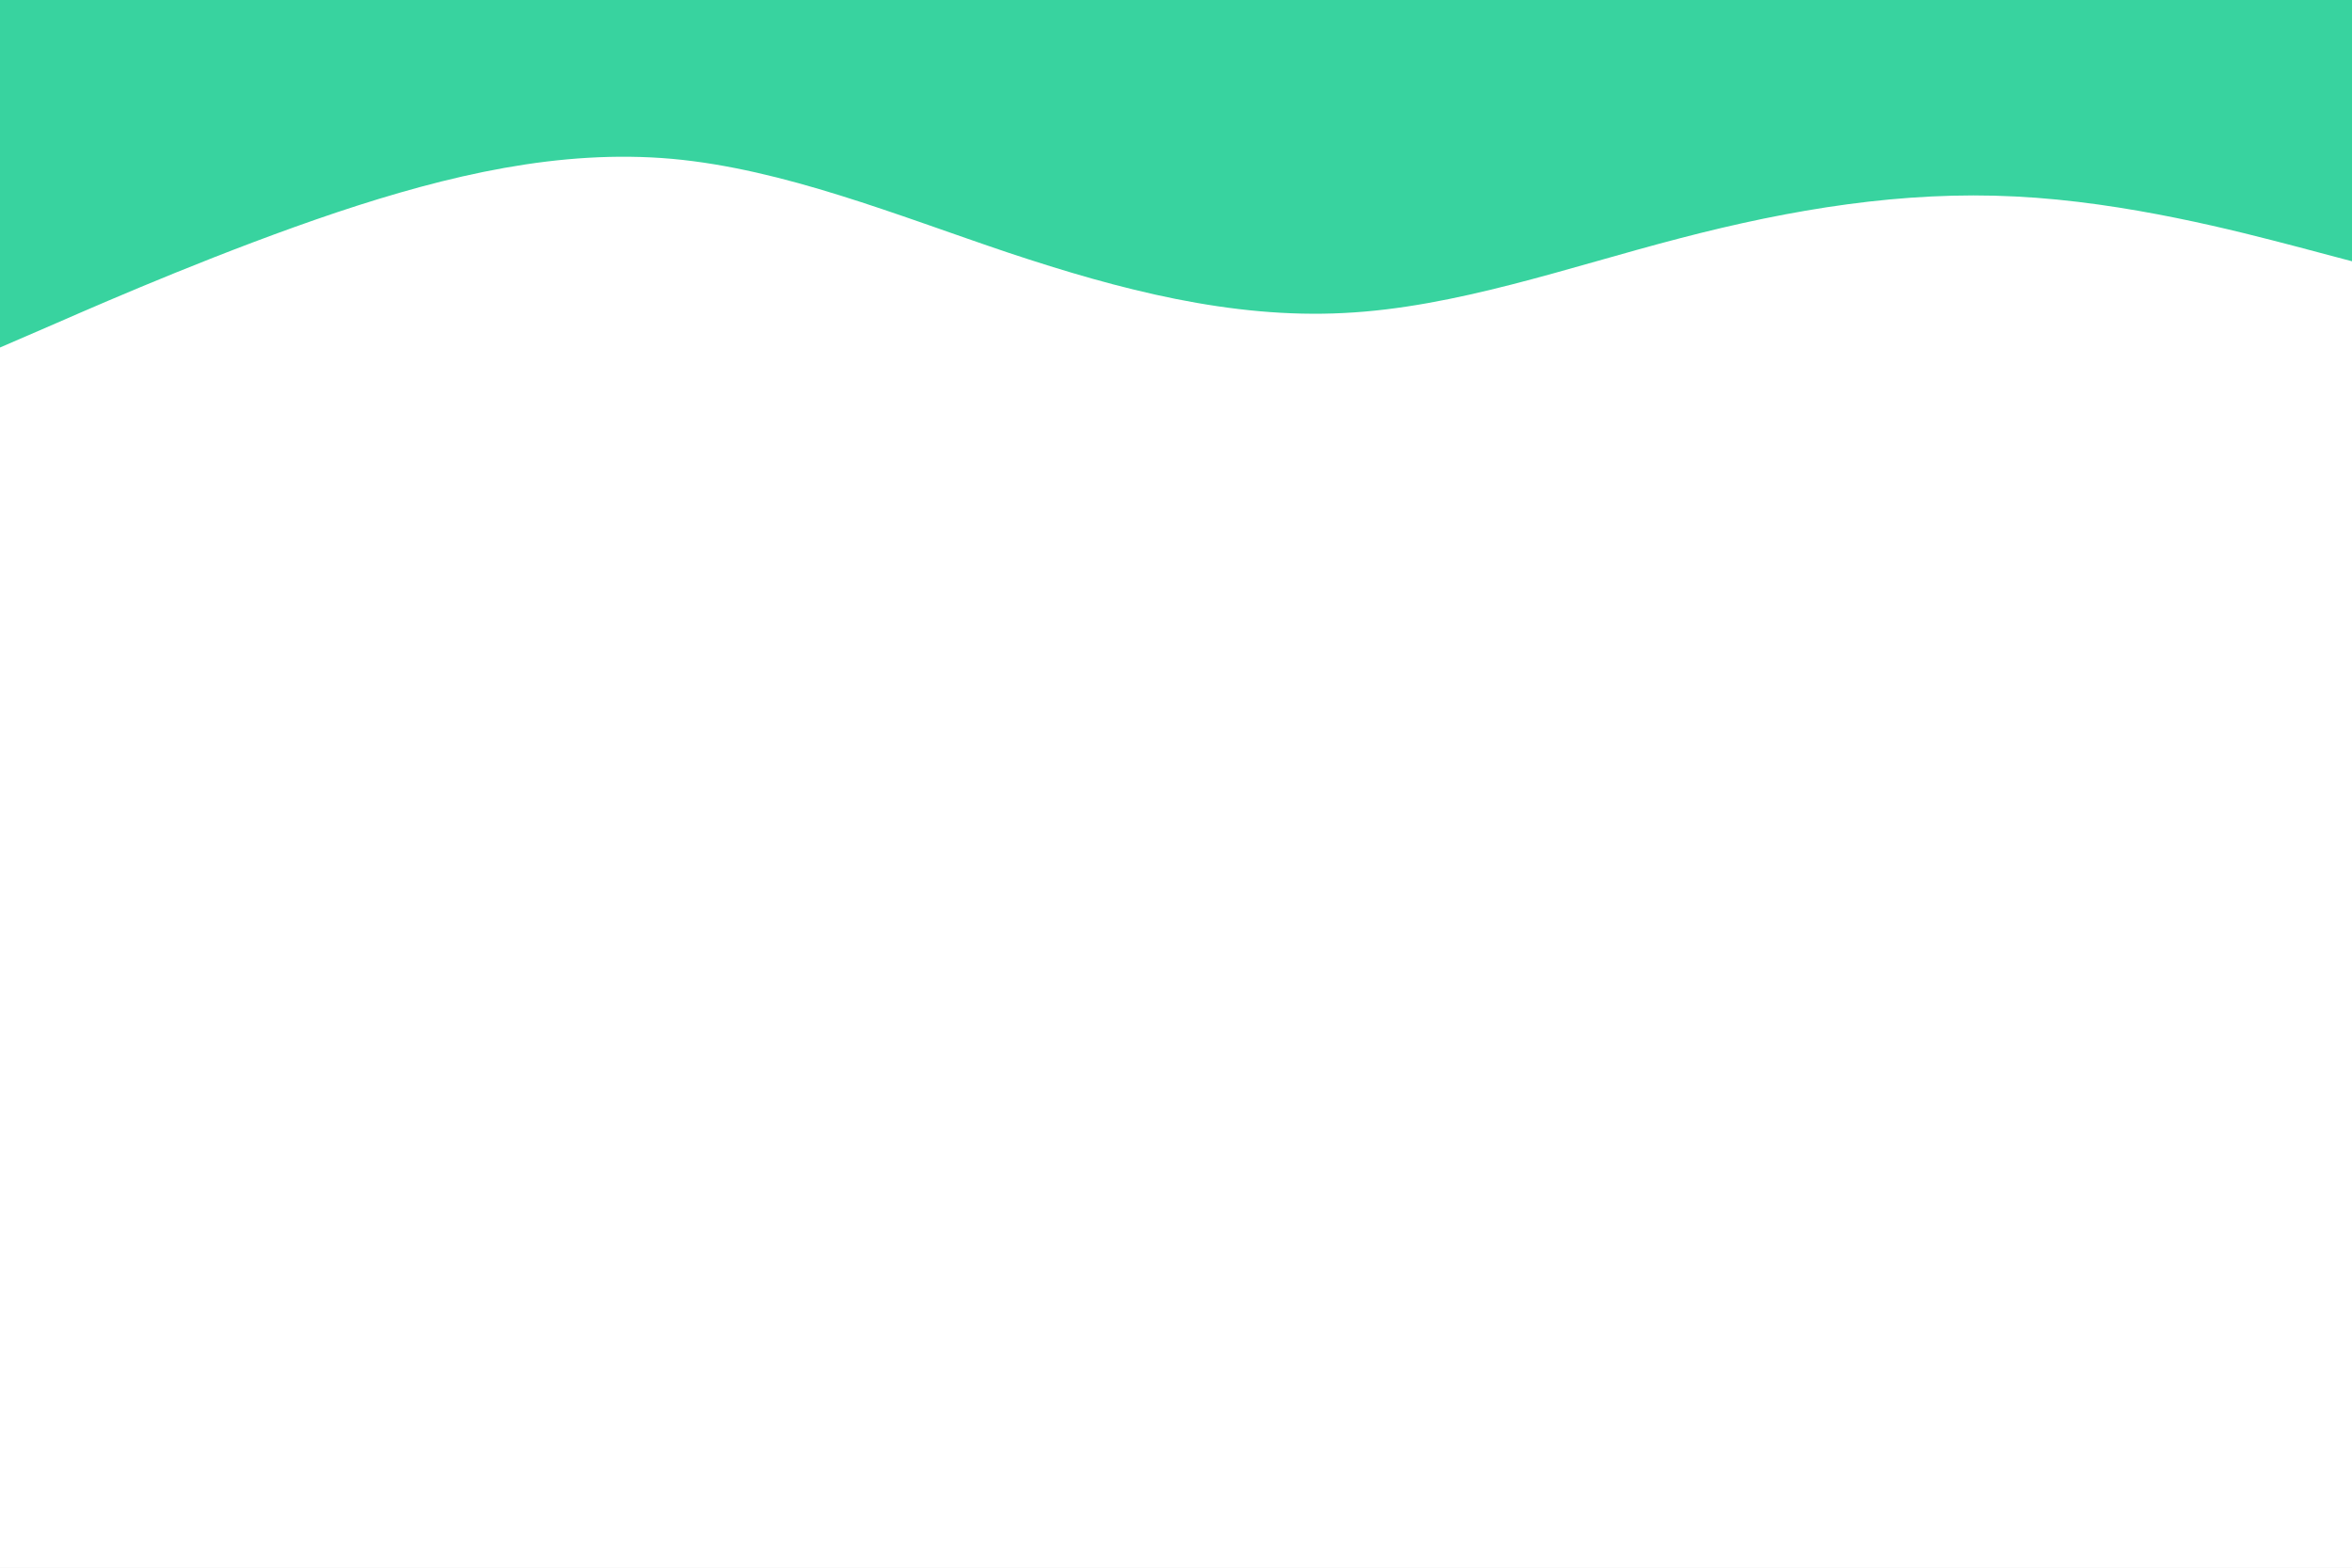
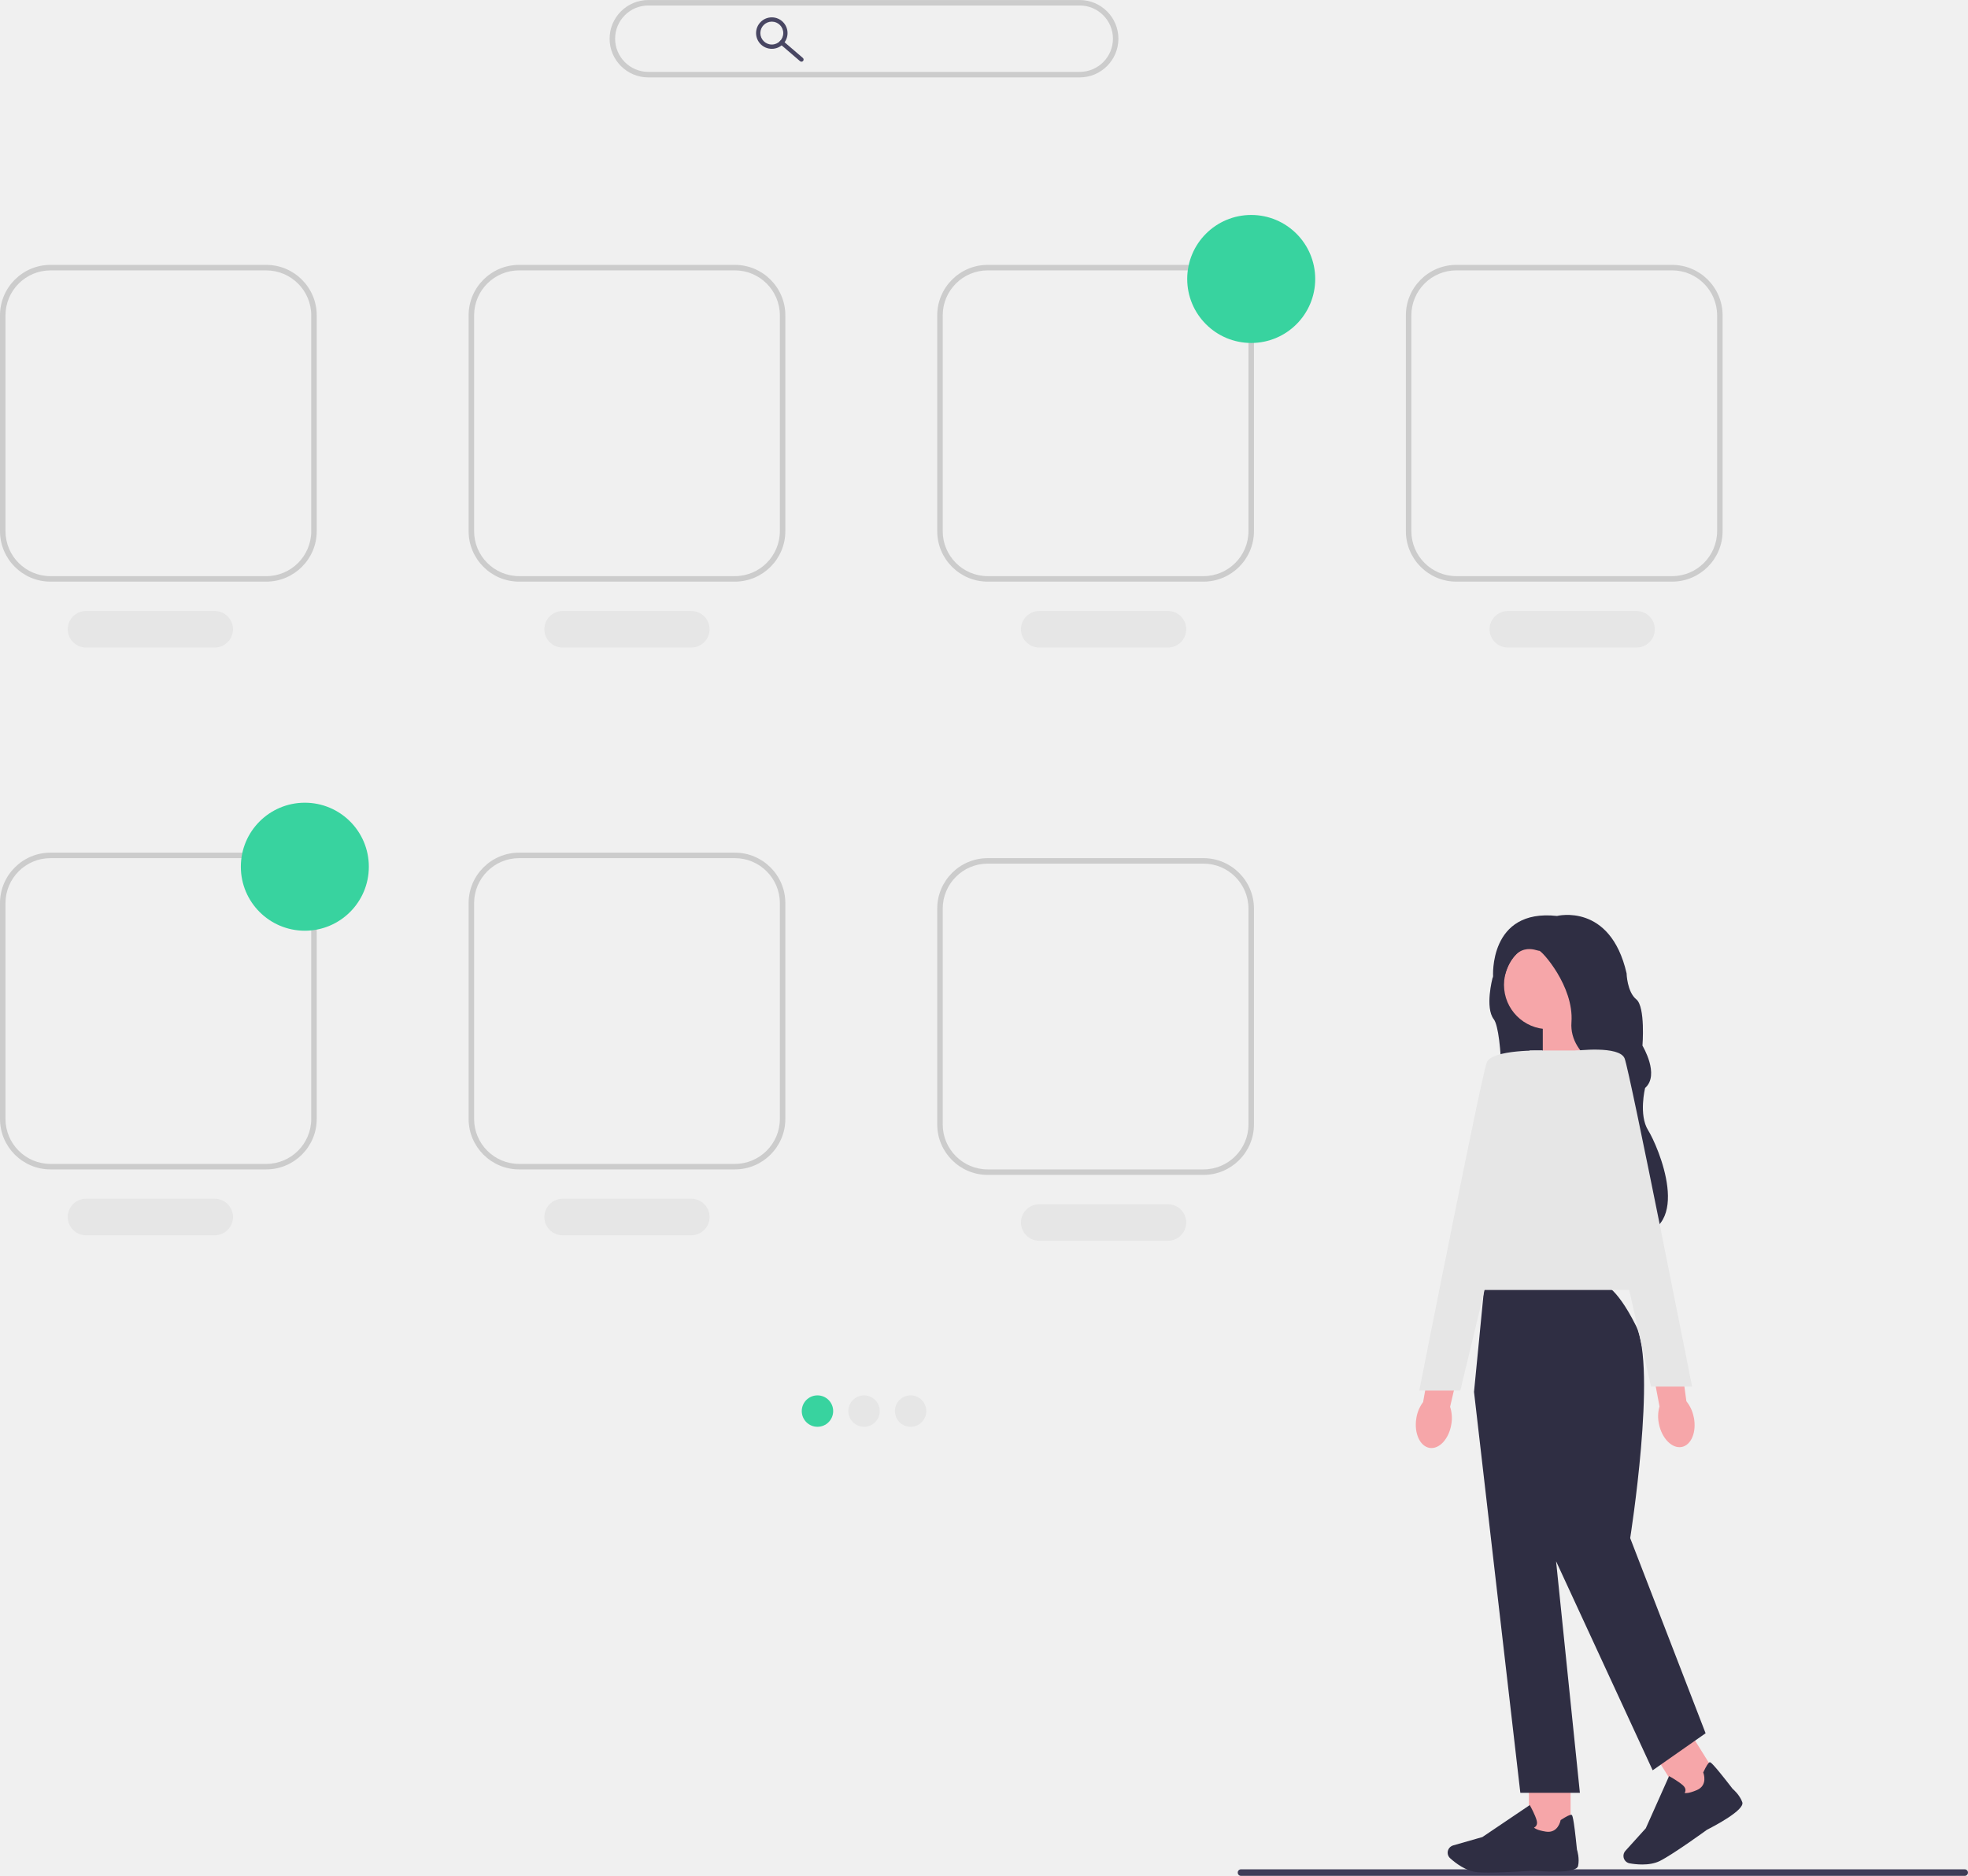
- <svg xmlns="http://www.w3.org/2000/svg" id="visual" viewBox="0 0 900 600" width="900" height="600" version="1.1">
-   <rect x="0" y="0" width="900" height="600" fill="#fff" />
-   <path d="M0 133L21.5 123.7C43 114.3 86 95.7 128.8 81.3C171.7 67 214.3 57 257.2 60.8C300 64.7 343 82.3 385.8 96.7C428.7 111 471.3 122 514.2 119.8C557 117.7 600 102.3 642.8 91.2C685.7 80 728.3 73 771.2 75.2C814 77.3 857 88.7 878.5 94.3L900 100L900 0L878.5 0C857 0 814 0 771.2 0C728.3 0 685.7 0 642.8 0C600 0 557 0 514.2 0C471.3 0 428.7 0 385.8 0C343 0 300 0 257.2 0C214.3 0 171.7 0 128.8 0C86 0 43 0 21.5 0L0 0Z" fill="#38d39f" stroke-linecap="round" stroke-linejoin="miter" />
+ <svg xmlns="http://www.w3.org/2000/svg" width="716.79" height="683.19" viewBox="0 0 716.79 683.19">
+   <path d="m450.81,682c0,.66.53,1.19,1.19,1.19h263.59c.66,0,1.19-.53,1.19-1.19s-.53-1.19-1.19-1.19h-263.59c-.66,0-1.19.53-1.19,1.19Z" fill="#3f3d58" />
+   <g>
+     <path d="m546.64,348.65l-3.05,7.63s-2.81,10.68.48,14.94,4.02,36.87.49,39.28c-3.54,2.41,44.82-22.33,44.82-22.33,0,0-18.88-43.78-19.2-43.94s-12.69-4.02-12.69-4.02l-10.84,8.43Z" fill="#2f2e43" />
+     <polygon points="578.12 386.36 561.92 391.69 561.92 368.37 576.62 368.37 578.12 386.36" fill="#f6a6a9" />
+     <path id="uuid-48393ca6-ae17-4485-8fd8-05ea309d195e-97" d="m528.6,518.76c-.88,5.34-4.44,9.17-7.96,8.56-3.52-.62-5.66-5.45-4.78-10.79.32-2.14,1.17-4.16,2.47-5.9l4.02-22.59,10.93,2.29-5.12,22.02c.67,2.08.83,4.28.44,6.41,0,0,0,0,0,0Z" fill="#f6a6a9" />
+     <rect x="556.86" y="647.44" width="15.18" height="21.53" fill="#f6a6a9" />
+     <path d="m542.08,682c-1.6,0-3.02-.04-4.09-.14-4.03-.37-7.88-3.34-9.81-5.08-.87-.78-1.15-2.03-.69-3.1h0c.32-.77.97-1.35,1.78-1.58l10.65-3.04,17.25-11.64.19.34c.07.13,1.77,3.18,2.33,5.24.22.78.16,1.44-.17,1.94-.23.35-.54.55-.8.67.31.33,1.29.99,4.3,1.47,4.4.7,5.32-3.86,5.36-4.05l.03-.15.13-.08c2.09-1.35,3.38-1.96,3.83-1.83.28.08.74.22,1.99,12.64.13.39,1,3.25.41,5.98-.65,2.97-13.63,1.95-16.23,1.71-.07,0-9.8.7-16.46.7Z" fill="#2f2e43" />
+     <rect x="606.91" y="632.91" width="15.18" height="21.53" transform="translate(-247.53 422.68) rotate(-31.95)" fill="#f6a6a9" />
+     <path d="m598.14,679.05c-1.78,0-3.42-.21-4.58-.42-1.15-.2-2.04-1.11-2.23-2.26h0c-.13-.83.11-1.66.67-2.28l7.43-8.22,8.48-19,.35.19c.13.07,3.18,1.76,4.75,3.21.6.55.9,1.14.88,1.74,0,.42-.17.76-.32.99.44.11,1.62.16,4.43-1.03,4.1-1.73,2.48-6.09,2.4-6.28l-.06-.14.07-.14c1.06-2.25,1.83-3.46,2.28-3.58.28-.08.75-.2,8.38,9.67.31.26,2.57,2.22,3.51,4.86,1.02,2.87-10.54,8.87-12.86,10.04-.07.06-12.17,8.85-17.13,11.35-1.97.99-4.3,1.3-6.43,1.3Z" fill="#2f2e43" />
+     <path d="m583.21,467.41h-42.48l-3.86,39.52,16.87,146.02h21.69l-8.67-84.34,35.18,76.14,19.28-13.49-27.47-71.08s9.81-61.93,2.1-77.35c-7.71-15.42-12.63-15.42-12.63-15.42Z" fill="#2f2e43" />
+     <polygon points="604.34 469.82 530.6 469.82 557.11 382.59 586.51 382.59 604.34 469.82" fill="#e6e6e6" />
+     <path d="m561.75,382.6s-18.31-.48-20.24,4.34c-1.93,4.82-24.58,119.52-24.58,119.52h14.94l29.88-123.86Z" fill="#e6e6e6" />
+     <circle cx="563.93" cy="358.68" r="16.14" fill="#f6a6a9" />
+     <path d="m567.06,333.6s19.44-4.98,25.38,20.88c0,0,.16,6.75,3.53,9.48,3.37,2.73,2.25,16.87,2.25,16.87,0,0,6.43,10.6.96,15.42,0,0-2.41,9.8,1.12,15.42,3.53,5.62,16.87,36.55-5.3,38.43,0,0-11.24-6.79-5.94-27.03,5.3-20.24-.64-31.42-.64-31.42,0,0-17.03-6.17-16.06-19.35.96-13.17-10.92-26.18-11.73-26.02s-9.16-4.66-12.85,10.12l-3.96-.67s-1.66-24.87,23.24-22.14Z" fill="#2f2e43" />
+     <g>
+       <path id="uuid-5634515f-d760-4925-b0a8-442b9e09929d-98" d="m616.92,516.16c1.08,5.31-.89,10.15-4.4,10.83-3.51.67-7.22-3.08-8.3-8.39-.46-2.11-.39-4.31.21-6.39l-4.27-22.54,11.03-1.74,3.03,22.41c1.37,1.71,2.29,3.71,2.69,5.84,0,0,0,0,0,0Z" fill="#f6a6a9" />
+       <path d="m573.66,382.7s16.13-2.04,18.06,2.78c1.93,4.82,24.58,119.52,24.58,119.52h-14.94s-27.69-122.29-27.69-122.29Z" fill="#e6e6e6" />
+     </g>
+   </g>
+   <path d="m96.98,211.83H18.38c-10.13,0-18.38-8.24-18.38-18.38v-78.6c0-10.13,8.24-18.38,18.38-18.38h78.6c10.13,0,18.38,8.24,18.38,18.38v78.6c0,10.13-8.24,18.38-18.38,18.38ZM18.38,98.48c-9.03,0-16.38,7.35-16.38,16.38v78.6c0,9.03,7.35,16.38,16.38,16.38h78.6c9.03,0,16.38-7.35,16.38-16.38v-78.6c0-9.03-7.35-16.38-16.38-16.38H18.38Z" fill="#ccc" />
+   <path d="m267.66,211.83h-78.6c-10.13,0-18.38-8.24-18.38-18.38v-78.6c0-10.13,8.24-18.38,18.38-18.38h78.6c10.13,0,18.38,8.24,18.38,18.38v78.6c0,10.13-8.24,18.38-18.38,18.38Zm-78.6-113.36c-9.03,0-16.38,7.35-16.38,16.38v78.6c0,9.03,7.35,16.38,16.38,16.38h78.6c9.03,0,16.38-7.35,16.38-16.38v-78.6c0-9.03-7.35-16.38-16.38-16.38h-78.6Z" fill="#ccc" />
+   <path d="m267.66,425.9h-78.6c-10.13,0-18.38-8.24-18.38-18.38v-78.6c0-10.13,8.24-18.38,18.38-18.38h78.6c10.13,0,18.38,8.24,18.38,18.38v78.6c0,10.13-8.24,18.38-18.38,18.38Zm-78.6-113.36c-9.03,0-16.38,7.35-16.38,16.38v78.6c0,9.03,7.35,16.38,16.38,16.38h78.6c9.03,0,16.38-7.35,16.38-16.38v-78.6c0-9.03-7.35-16.38-16.38-16.38h-78.6Z" fill="#ccc" />
+   <path d="m96.98,425.9H18.38c-10.13,0-18.38-8.24-18.38-18.38v-78.6c0-10.13,8.24-18.38,18.38-18.38h78.6c10.13,0,18.38,8.24,18.38,18.38v78.6c0,10.13-8.24,18.38-18.38,18.38Zm-78.6-113.36c-9.03,0-16.38,7.35-16.38,16.38v78.6c0,9.03,7.35,16.38,16.38,16.38h78.6c9.03,0,16.38-7.35,16.38-16.38v-78.6c0-9.03-7.35-16.38-16.38-16.38H18.38Z" fill="#ccc" />
+   <circle cx="111.03" cy="315.66" r="23.31" fill="#38d39f" />
+   <path d="m438.34,211.83h-78.6c-10.13,0-18.38-8.24-18.38-18.38v-78.6c0-10.13,8.24-18.38,18.38-18.38h78.6c10.13,0,18.38,8.24,18.38,18.38v78.6c0,10.13-8.24,18.38-18.38,18.38Zm-78.6-113.36c-9.03,0-16.38,7.35-16.38,16.38v78.6c0,9.03,7.35,16.38,16.38,16.38h78.6c9.03,0,16.38-7.35,16.38-16.38v-78.6c0-9.03-7.35-16.38-16.38-16.38h-78.6Z" fill="#ccc" />
+   <circle cx="455.72" cy="101.6" r="23.31" fill="#38d39f" />
+   <path d="m78.21,235.83H31.32c-3.67,0-6.65-2.98-6.65-6.65s2.98-6.65,6.65-6.65h46.89c3.67,0,6.65,2.98,6.65,6.65s-2.98,6.65-6.65,6.65Z" fill="#e6e6e6" />
+   <path d="m251.8,235.83h-46.89c-3.67,0-6.65-2.98-6.65-6.65s2.98-6.65,6.65-6.65h46.89c3.67,0,6.65,2.98,6.65,6.65s-2.98,6.65-6.65,6.65Z" fill="#e6e6e6" />
+   <path d="m425.4,235.83h-46.89c-3.67,0-6.65-2.98-6.65-6.65s2.98-6.65,6.65-6.65h46.89c3.67,0,6.65,2.98,6.65,6.65s-2.98,6.65-6.65,6.65Z" fill="#e6e6e6" />
+   <path d="m438.34,427.9h-78.6c-10.13,0-18.38-8.24-18.38-18.38v-78.6c0-10.13,8.24-18.38,18.38-18.38h78.6c10.13,0,18.38,8.24,18.38,18.38v78.6c0,10.13-8.24,18.38-18.38,18.38Zm-78.6-113.36c-9.03,0-16.38,7.35-16.38,16.38v78.6c0,9.03,7.35,16.38,16.38,16.38h78.6c9.03,0,16.38-7.35,16.38-16.38v-78.6c0-9.03-7.35-16.38-16.38-16.38h-78.6Z" fill="#ccc" />
+   <path d="m425.4,451.89h-46.89c-3.67,0-6.65-2.98-6.65-6.65s2.98-6.65,6.65-6.65h46.89c3.67,0,6.65,2.98,6.65,6.65s-2.98,6.65-6.65,6.65Z" fill="#e6e6e6" />
+   <path d="m609.03,211.83h-78.6c-10.13,0-18.38-8.24-18.38-18.38v-78.6c0-10.13,8.24-18.38,18.38-18.38h78.6c10.13,0,18.38,8.24,18.38,18.38v78.6c0,10.13-8.24,18.38-18.38,18.38Zm-78.6-113.36c-9.03,0-16.38,7.35-16.38,16.38v78.6c0,9.03,7.35,16.38,16.38,16.38h78.6c9.03,0,16.38-7.35,16.38-16.38v-78.6c0-9.03-7.35-16.38-16.38-16.38h-78.6Z" fill="#ccc" />
+   <path d="m596.08,235.83h-46.89c-3.67,0-6.65-2.98-6.65-6.65s2.98-6.65,6.65-6.65h46.89c3.67,0,6.65,2.98,6.65,6.65s-2.98,6.65-6.65,6.65Z" fill="#e6e6e6" />
+   <path d="m78.21,449.89H31.32c-3.67,0-6.65-2.98-6.65-6.65s2.98-6.65,6.65-6.65h46.89c3.67,0,6.65,2.98,6.65,6.65s-2.98,6.65-6.65,6.65Z" fill="#e6e6e6" />
+   <path d="m251.8,449.89h-46.89c-3.67,0-6.65-2.98-6.65-6.65s2.98-6.65,6.65-6.65h46.89c3.67,0,6.65,2.98,6.65,6.65s-2.98,6.65-6.65,6.65Z" fill="#e6e6e6" />
+   <g>
+     <circle cx="297.74" cy="513.92" r="5.72" fill="#38d39f" />
+     <circle cx="314.7" cy="513.92" r="5.72" fill="#e6e6e6" />
+     <circle cx="331.66" cy="513.92" r="5.72" fill="#e6e6e6" />
+   </g>
+   <path d="m393.26,28.19h-157.14c-7.77,0-14.09-6.32-14.09-14.09s6.32-14.09,14.09-14.09h157.14c7.77,0,14.09,6.32,14.09,14.09s-6.32,14.09-14.09,14.09ZM236.13,2c-6.67,0-12.09,5.43-12.09,12.09s5.43,12.09,12.09,12.09h157.14c6.67,0,12.09-5.43,12.09-12.09s-5.43-12.09-12.09-12.09h-157.14Z" fill="#ccc" />
+   <g>
+     <path d="m281.11,17.78c-3.16,0-5.73-2.57-5.73-5.73s2.57-5.73,5.73-5.73,5.73,2.57,5.73,5.73-2.57,5.73-5.73,5.73Zm0-9.9c-2.3,0-4.17,1.87-4.17,4.17s1.87,4.17,4.17,4.17,4.17-1.87,4.17-4.17-1.87-4.17-4.17-4.17Z" fill="#484662" />
+     <path d="m291.91,22.47c-.18,0-.36-.06-.51-.19l-7.24-6.21c-.33-.28-.36-.77-.08-1.1.28-.33.77-.36,1.1-.08l7.24,6.21c.33.28.36.77.08,1.1-.15.18-.37.27-.59.27Z" fill="#484662" />
+   </g>
</svg>
